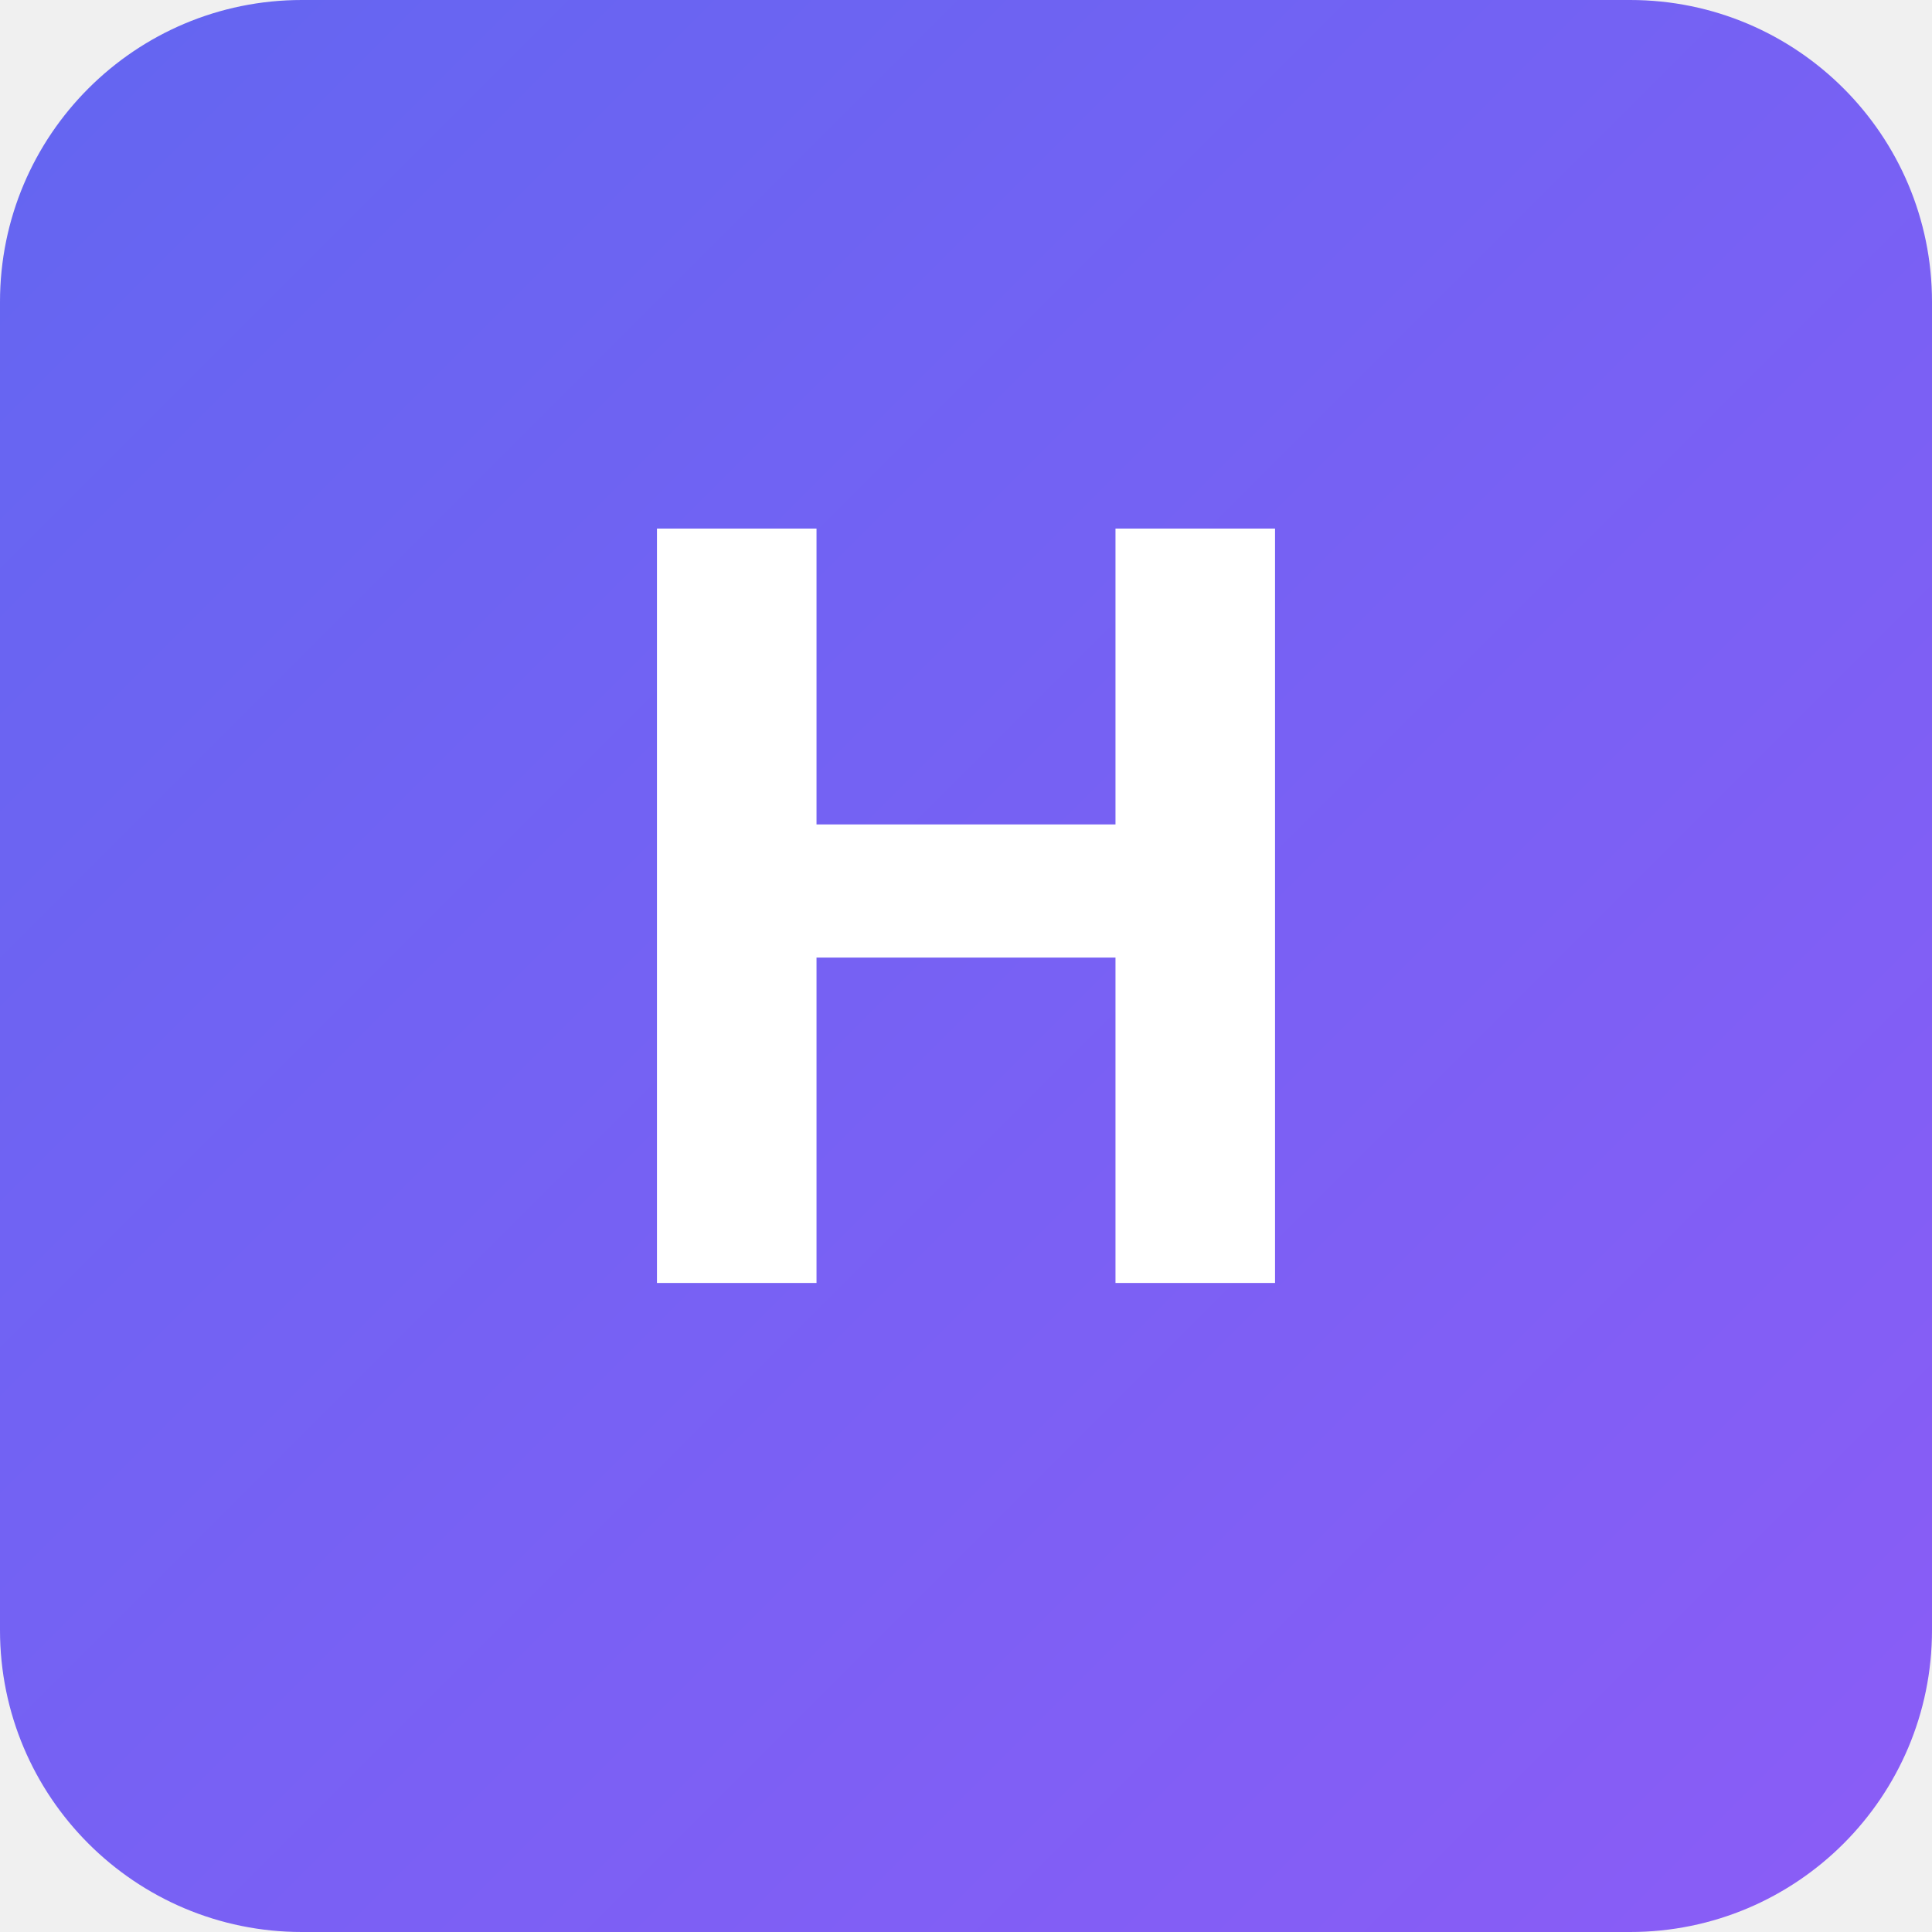
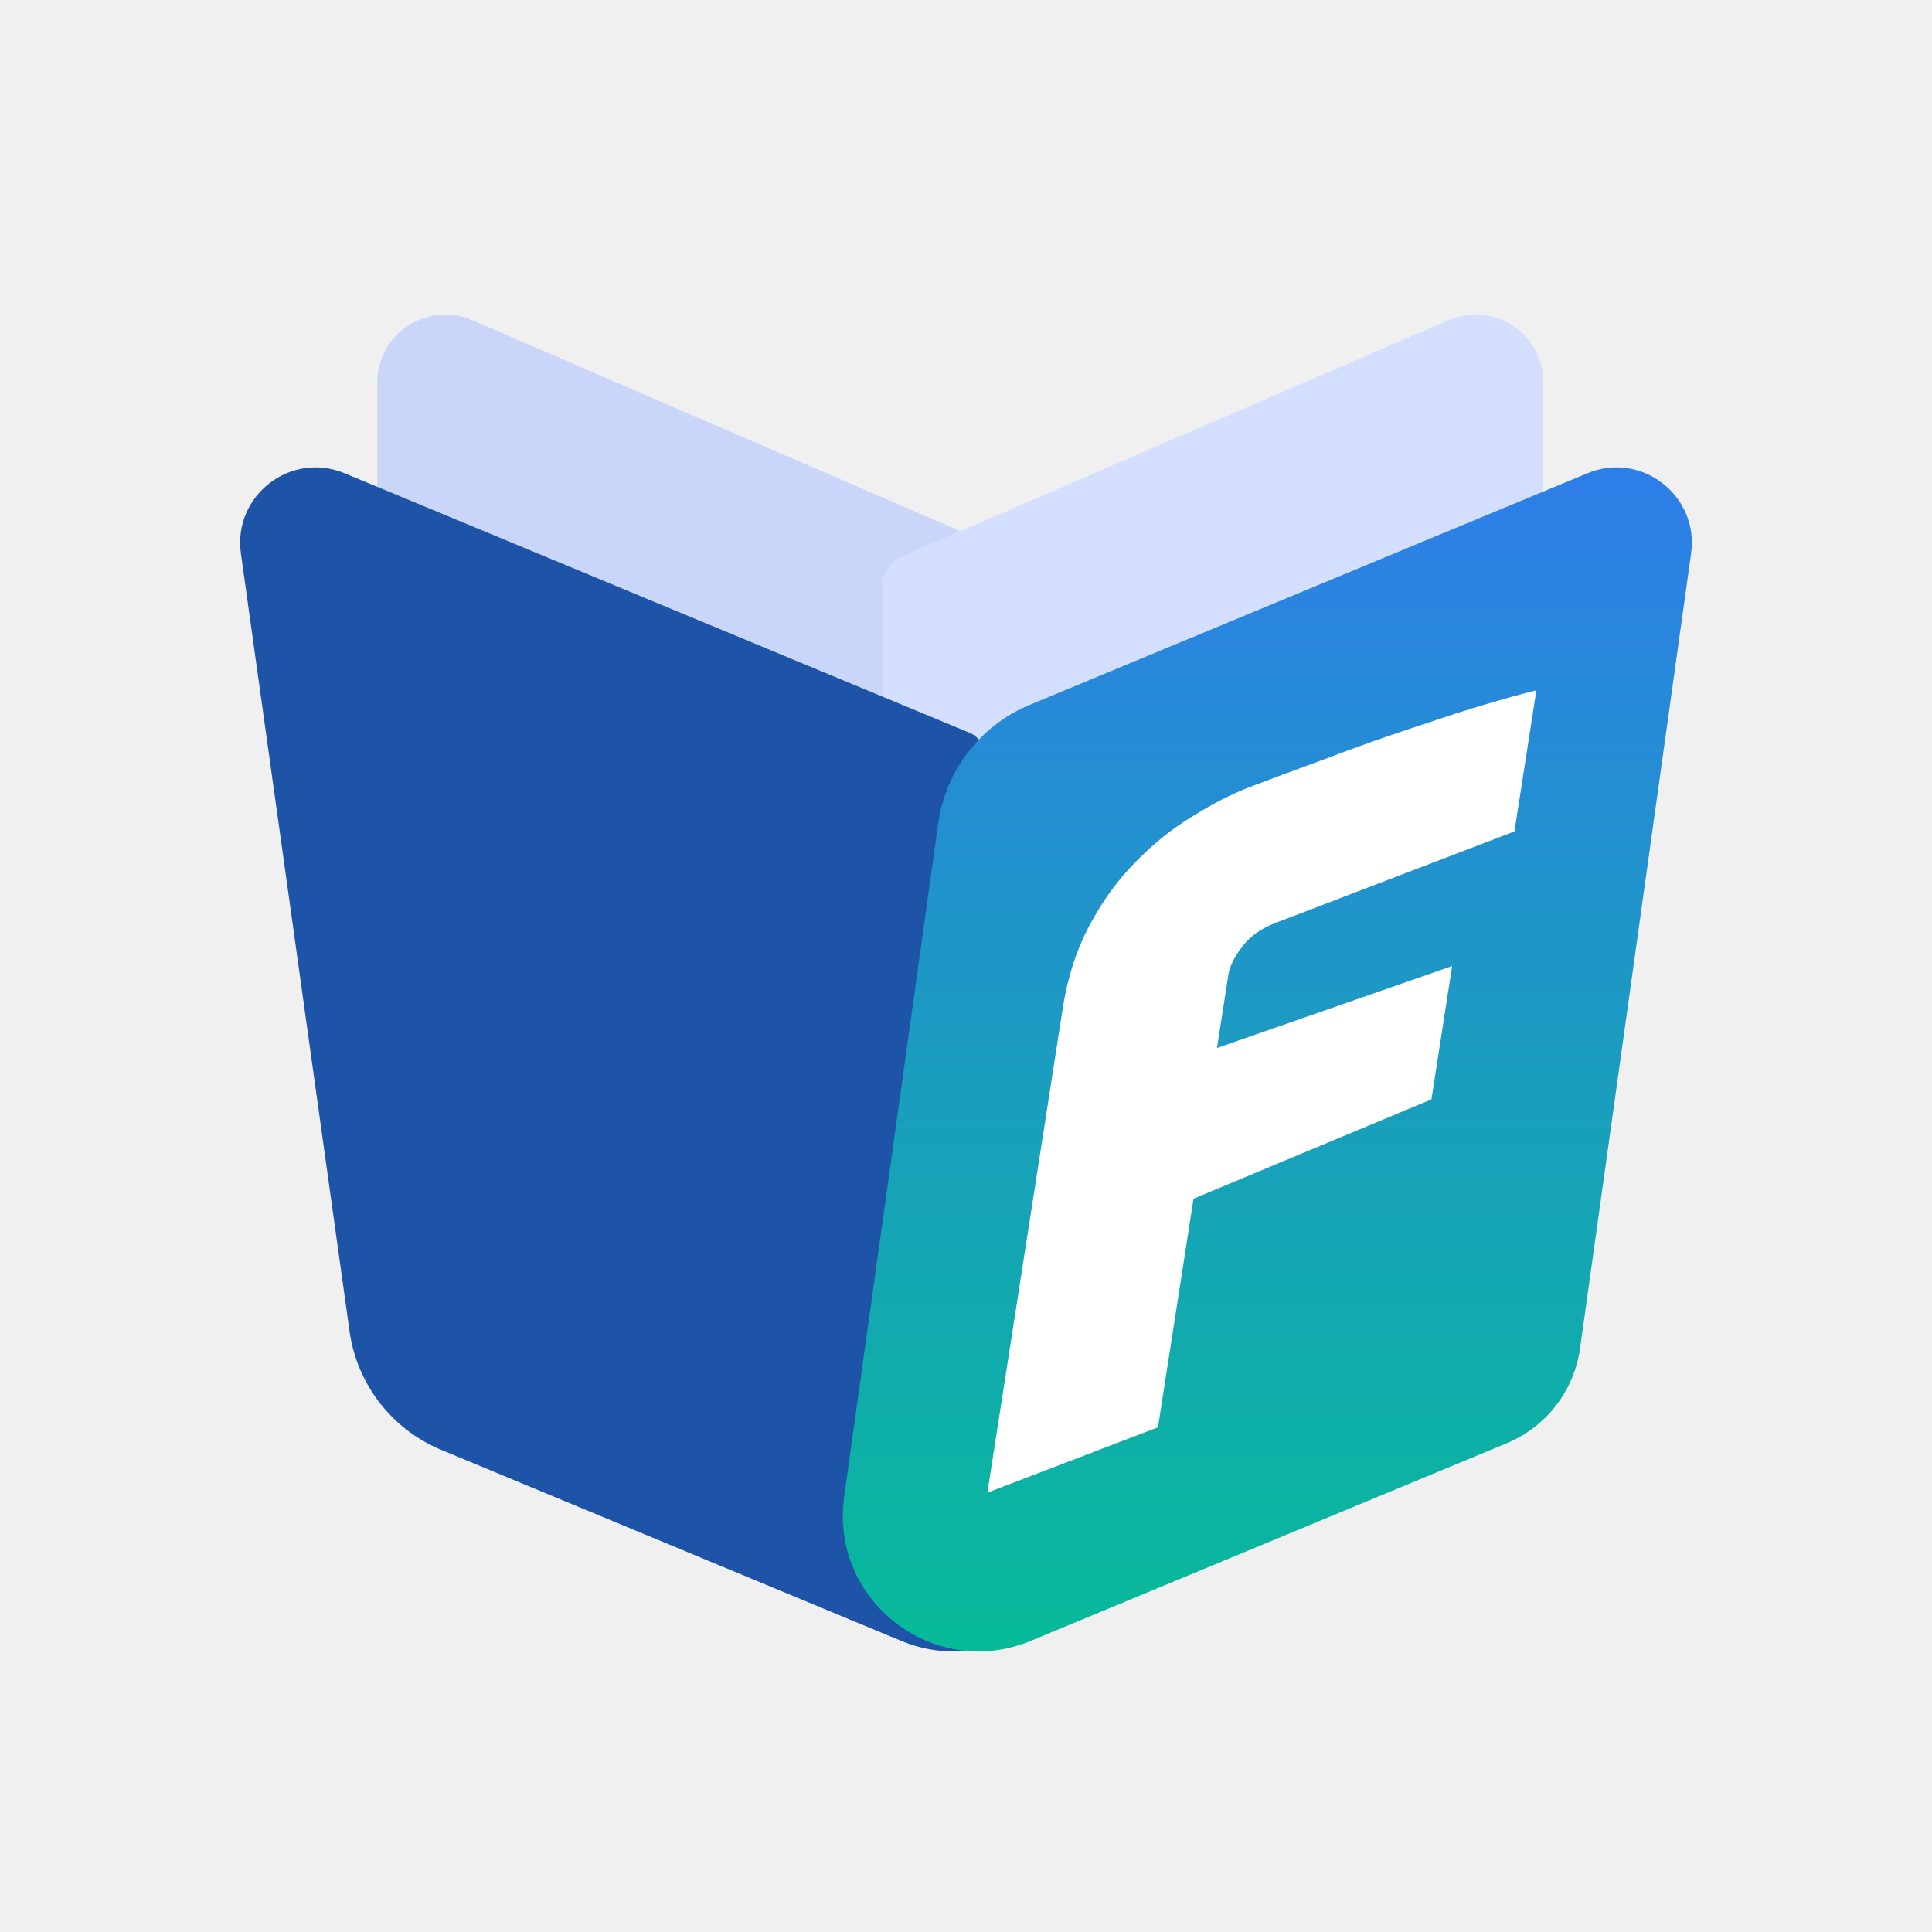
- <svg xmlns="http://www.w3.org/2000/svg" viewBox="0 0 512 512">
+ <svg xmlns="http://www.w3.org/2000/svg" width="512" height="512" viewBox="0 0 512 512" fill="none">
+   <path d="M100 101.385C100 88.439 113.255 79.727 125.139 84.861L270.173 147.519C273.103 148.785 275 151.671 275 154.863V375.829C275 381.582 269.109 385.455 263.827 383.173L122.929 322.301C109.012 316.289 100 302.578 100 287.418V101.385Z" fill="#CAD5FA" />
+   <path d="M409 101.385C409 88.439 395.745 79.727 383.861 84.861L238.827 147.519C235.897 148.785 234 151.671 234 154.863V375.829C234 381.582 239.891 385.455 245.173 383.173L386.071 322.301C399.988 316.289 409 302.578 409 287.418V101.385Z" fill="#D4DEFF" />
+   <path d="M63.841 146.658C61.7 131.333 77.028 119.486 91.319 125.421L257.035 194.236C258.997 195.05 260.382 196.842 260.676 198.947L288.286 396.615C292.139 424.201 264.55 445.525 238.826 434.843L116.911 384.217C103.828 378.784 94.595 366.838 92.635 352.808L63.841 146.658Z" fill="#1D54A7" />
+   <path d="M448.159 146.658C450.3 131.333 434.972 119.486 420.681 125.421L272.911 186.783C259.828 192.216 250.595 204.162 248.636 218.192L223.714 396.615C219.861 424.201 247.45 445.525 273.174 434.843L399.312 382.463C409.778 378.117 417.164 368.56 418.732 357.337L448.159 146.658Z" fill="url(#paint0_linear_37_104)" />
+   <path d="M261.669 395.564L281.625 267.276C282.91 259.014 285.302 251.623 288.799 245.104C292.297 238.584 296.381 232.991 301.051 228.324C305.745 223.505 310.751 219.501 316.068 216.313C321.408 212.972 326.487 210.379 331.302 208.534C336.118 206.689 342.786 204.207 351.306 201.087C359.85 197.814 369.046 194.579 378.893 191.382C388.919 187.973 398.342 185.154 407.162 182.926L401.343 220.334L337.961 244.615C334.078 246.103 331.115 248.245 329.073 251.042C327.055 253.685 325.867 256.155 325.51 258.45L322.511 277.727L384.836 256.009L379.339 291.352L316.3 317.66L306.875 378.247L261.669 395.564Z" fill="white" />
  <defs>
-     <linearGradient id="g" x1="0%" y1="0%" x2="100%" y2="100%">
-       <stop offset="0%" stop-color="#6366f1" />
-       <stop offset="100%" stop-color="#8b5cf6" />
+     <linearGradient id="paint0_linear_37_104" x1="315.6" y1="112" x2="315.6" y2="459.001" gradientUnits="userSpaceOnUse">
+       <stop stop-color="#307BEB" />
+       <stop offset="1" stop-color="#04BF93" />
    </linearGradient>
  </defs>
-   <rect width="512" height="512" rx="80" fill="url(#g)" />
-   <text x="256" y="340" text-anchor="middle" fill="white" font-family="system-ui,sans-serif" font-weight="900" font-size="280">H</text>
</svg>
